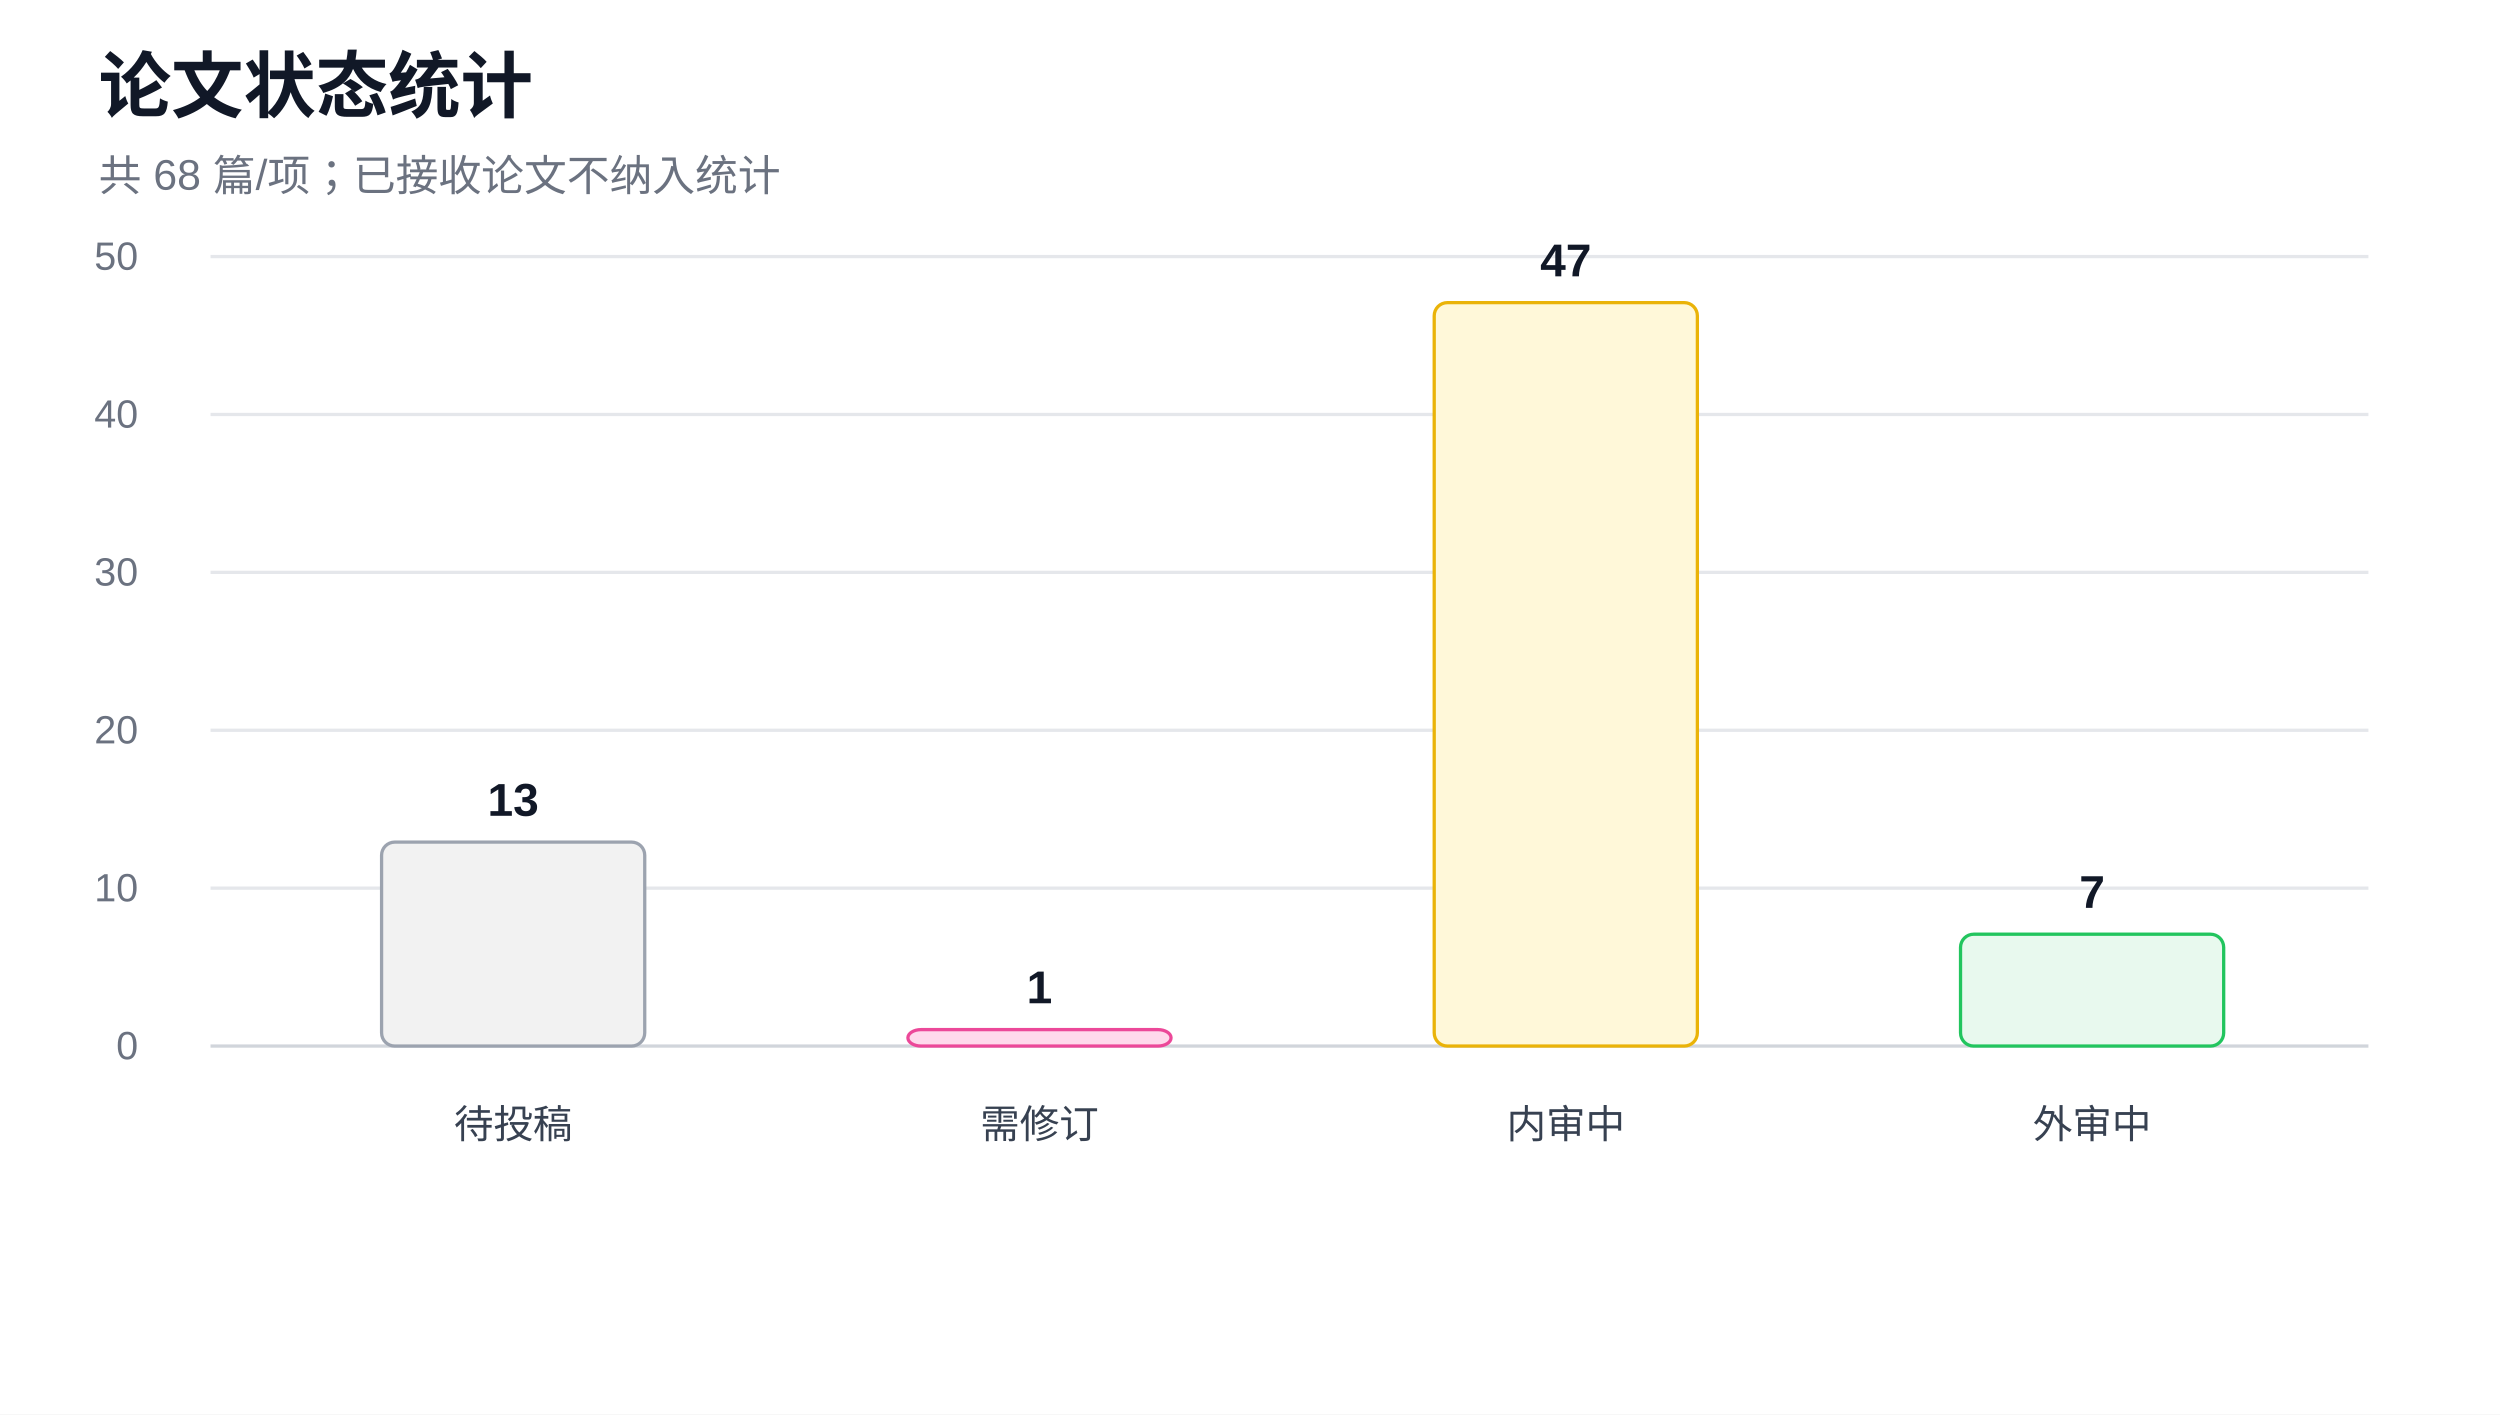
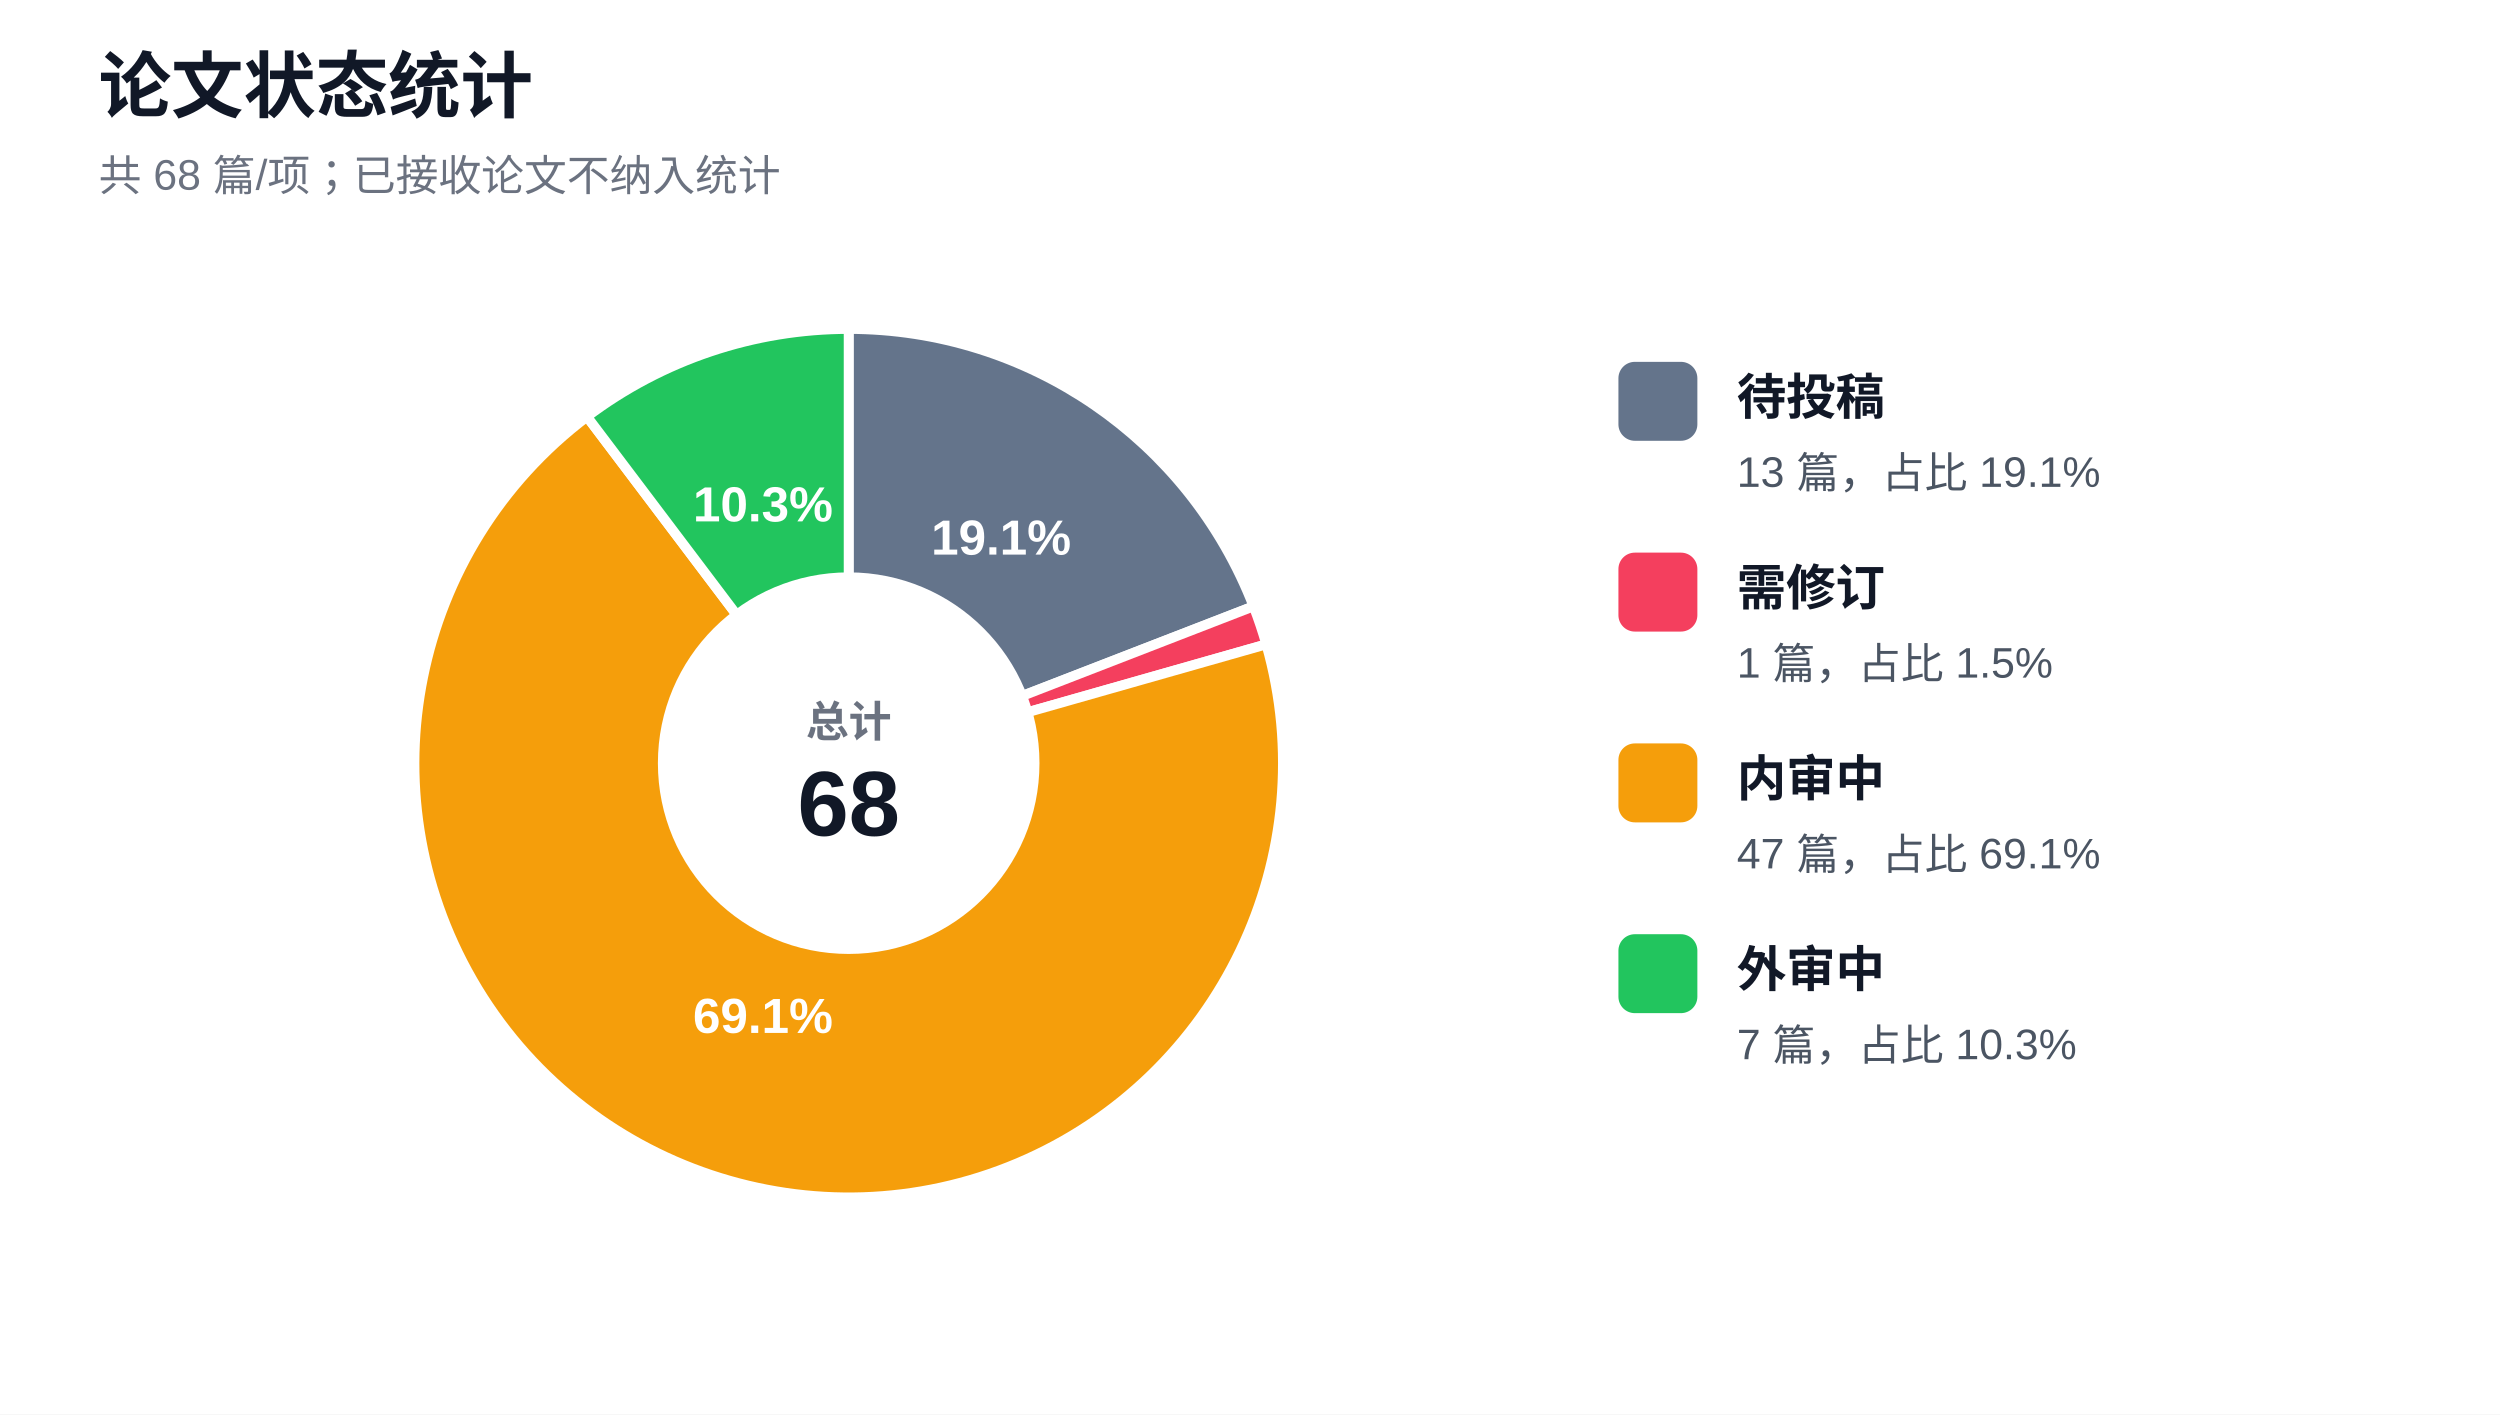
<svg xmlns="http://www.w3.org/2000/svg" width="760" height="430" viewBox="0 0 760 430" role="img" aria-labelledby="title desc">
  <rect width="760" height="430" fill="#ffffff" />
  <text x="30" y="34" fill="#111827" font-family="Arial, Microsoft YaHei, sans-serif" font-size="22" font-weight="700">论文状态统计</text>
  <text x="30" y="58" fill="#6b7280" font-family="Arial, Microsoft YaHei, sans-serif" font-size="13">共 68 篇/项；已接收论文不纳入统计</text>
-   <g font-family="Arial, Microsoft YaHei, sans-serif" font-size="12" fill="#6b7280">
-     <line x1="64" y1="318" x2="720" y2="318" stroke="#d1d5db" stroke-width="1" />
-     <line x1="64" y1="270" x2="720" y2="270" stroke="#e5e7eb" stroke-width="1" />
-     <line x1="64" y1="222" x2="720" y2="222" stroke="#e5e7eb" stroke-width="1" />
-     <line x1="64" y1="174" x2="720" y2="174" stroke="#e5e7eb" stroke-width="1" />
-     <line x1="64" y1="126" x2="720" y2="126" stroke="#e5e7eb" stroke-width="1" />
-     <line x1="64" y1="78" x2="720" y2="78" stroke="#e5e7eb" stroke-width="1" />
-     <text x="42" y="322" text-anchor="end">0</text>
-     <text x="42" y="274" text-anchor="end">10</text>
-     <text x="42" y="226" text-anchor="end">20</text>
-     <text x="42" y="178" text-anchor="end">30</text>
-     <text x="42" y="130" text-anchor="end">40</text>
-     <text x="42" y="82" text-anchor="end">50</text>
+   <g font-family="Arial, Microsoft YaHei, sans-serif">
+     <path d="M 258 232 L 258 100 A 132 132 0 0 1 381.086 184.316 Z" fill="#64748b" stroke="#ffffff" stroke-width="3" />
+     <text x="304.341" y="164.35" fill="#ffffff" font-size="15" font-weight="700" text-anchor="middle" dominant-baseline="middle">19.1%</text>
+     <path d="M 258 232 L 381.086 184.316 A 132 132 0 0 1 384.961 195.876 Z" fill="#f43f5e" stroke="#ffffff" stroke-width="3" />
+     <path d="M 258 232 L 384.961 195.876 A 132 132 0 1 1 178.452 126.662 Z" fill="#f59e0b" stroke="#ffffff" stroke-width="3" />
+     <text x="231.941" y="309.749" fill="#ffffff" font-size="15" font-weight="700" text-anchor="middle" dominant-baseline="middle">69.1%</text>
+     <path d="M 258 232 L 178.452 126.662 A 132 132 0 0 1 258 100 Z" fill="#22c55e" stroke="#ffffff" stroke-width="3" />
+     <text x="231.941" y="154.251" fill="#ffffff" font-size="15" font-weight="700" text-anchor="middle" dominant-baseline="middle">10.3%</text>
+     <circle cx="258" cy="232" r="58" fill="#ffffff" />
+     <text x="258" y="224" fill="#6b7280" font-size="13" font-weight="700" text-anchor="middle">总计</text>
+     <text x="258" y="254" fill="#111827" font-size="28" font-weight="700" text-anchor="middle">68</text>
  </g>
-   <g font-family="Arial, Microsoft YaHei, sans-serif" font-size="14" font-weight="700" text-anchor="middle">
-     <rect x="116" y="256" width="80" height="62" rx="4" fill="#f2f2f2" stroke="#9ca3af" />
-     <text x="156" y="248" fill="#111827">13</text>
-     <rect x="276" y="313" width="80" height="5" rx="4" fill="#ffd9ec" stroke="#ec4899" />
-     <text x="316" y="305" fill="#111827">1</text>
-     <rect x="436" y="92" width="80" height="226" rx="4" fill="#fff8d9" stroke="#eab308" />
-     <text x="476" y="84" fill="#111827">47</text>
-     <rect x="596" y="284" width="80" height="34" rx="4" fill="#e8f9ee" stroke="#22c55e" />
-     <text x="636" y="276" fill="#111827">7</text>
-   </g>
-   <g font-family="Arial, Microsoft YaHei, sans-serif" font-size="12" fill="#374151" text-anchor="middle">
-     <text x="156" y="346">待投稿</text>
-     <text x="316" y="346">需修订</text>
-     <text x="476" y="346">内审中</text>
-     <text x="636" y="346">外审中</text>
+   <g font-family="Arial, Microsoft YaHei, sans-serif">
+     <rect x="492" y="110" width="24" height="24" rx="5" fill="#64748b" />
+     <text x="528" y="126" fill="#111827" font-size="15" font-weight="700">待投稿</text>
+     <text x="528" y="148" fill="#4b5563" font-size="13">13 篇，占比 19.1%</text>
+     <rect x="492" y="168" width="24" height="24" rx="5" fill="#f43f5e" />
+     <text x="528" y="184" fill="#111827" font-size="15" font-weight="700">需修订</text>
+     <text x="528" y="206" fill="#4b5563" font-size="13">1 篇，占比 1.5%</text>
+     <rect x="492" y="226" width="24" height="24" rx="5" fill="#f59e0b" />
+     <text x="528" y="242" fill="#111827" font-size="15" font-weight="700">内审中</text>
+     <text x="528" y="264" fill="#4b5563" font-size="13">47 篇，占比 69.1%</text>
+     <rect x="492" y="284" width="24" height="24" rx="5" fill="#22c55e" />
+     <text x="528" y="300" fill="#111827" font-size="15" font-weight="700">外审中</text>
+     <text x="528" y="322" fill="#4b5563" font-size="13">7 篇，占比 10.3%</text>
  </g>
</svg>
